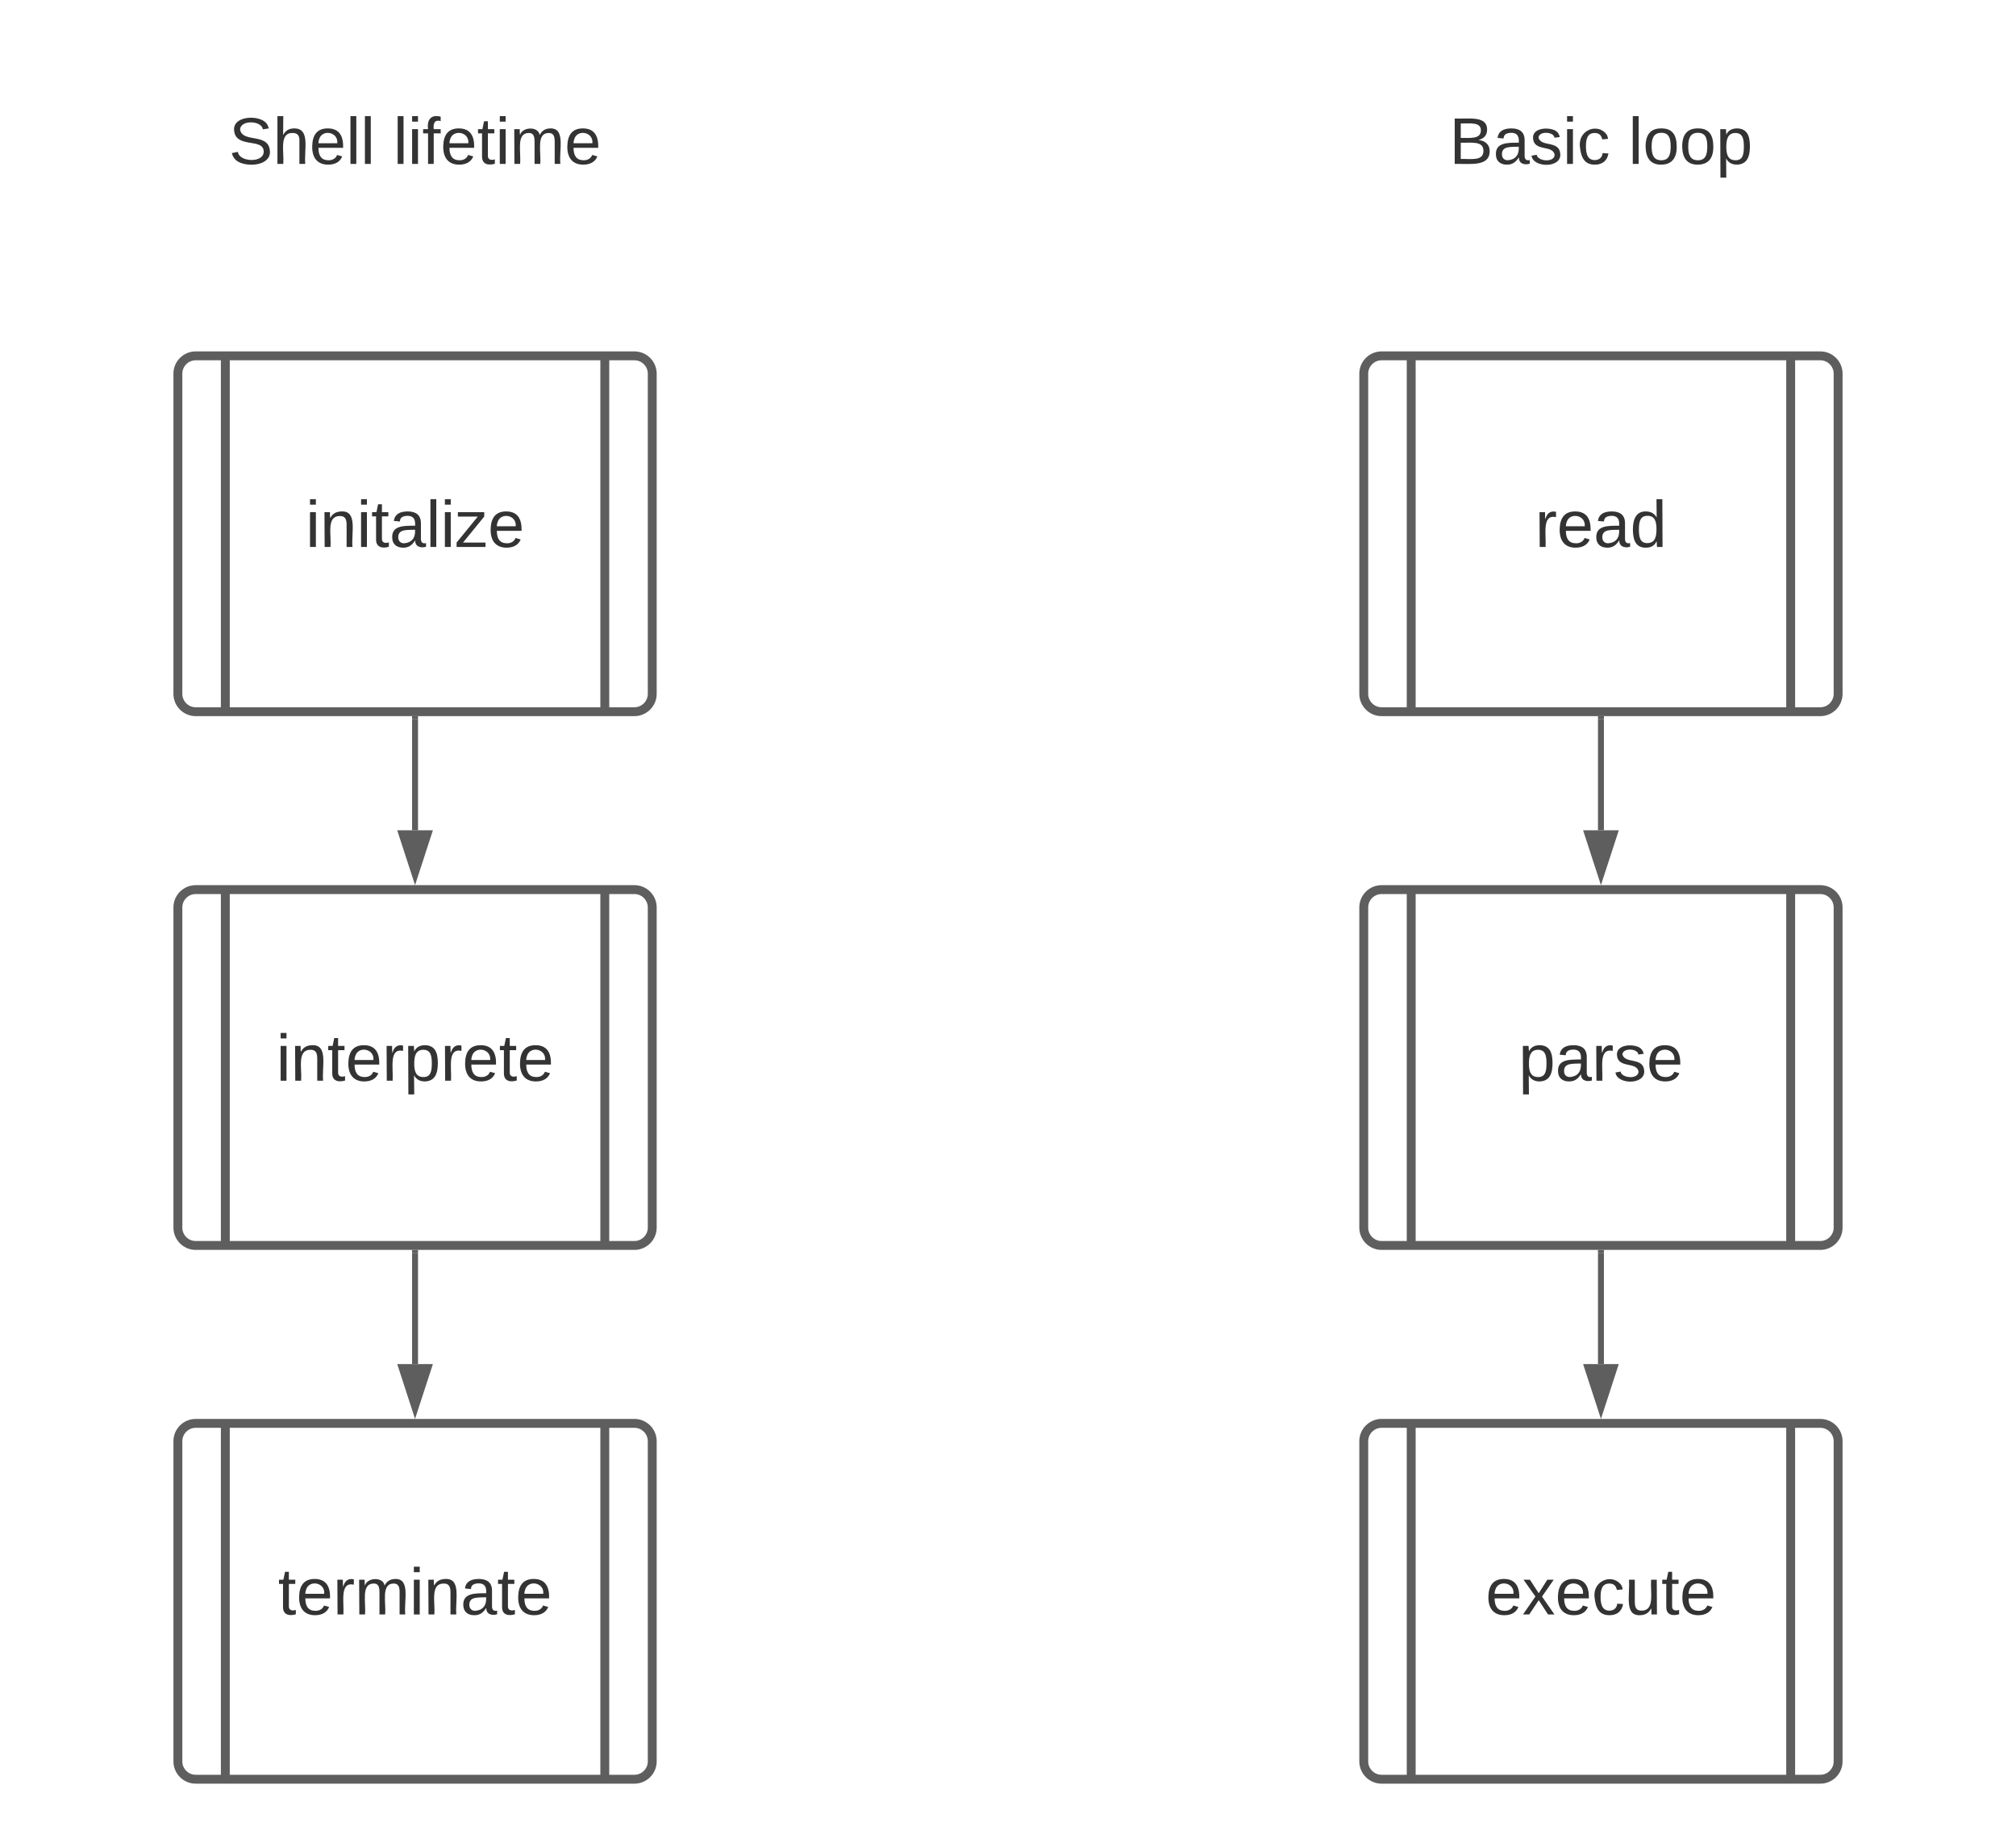
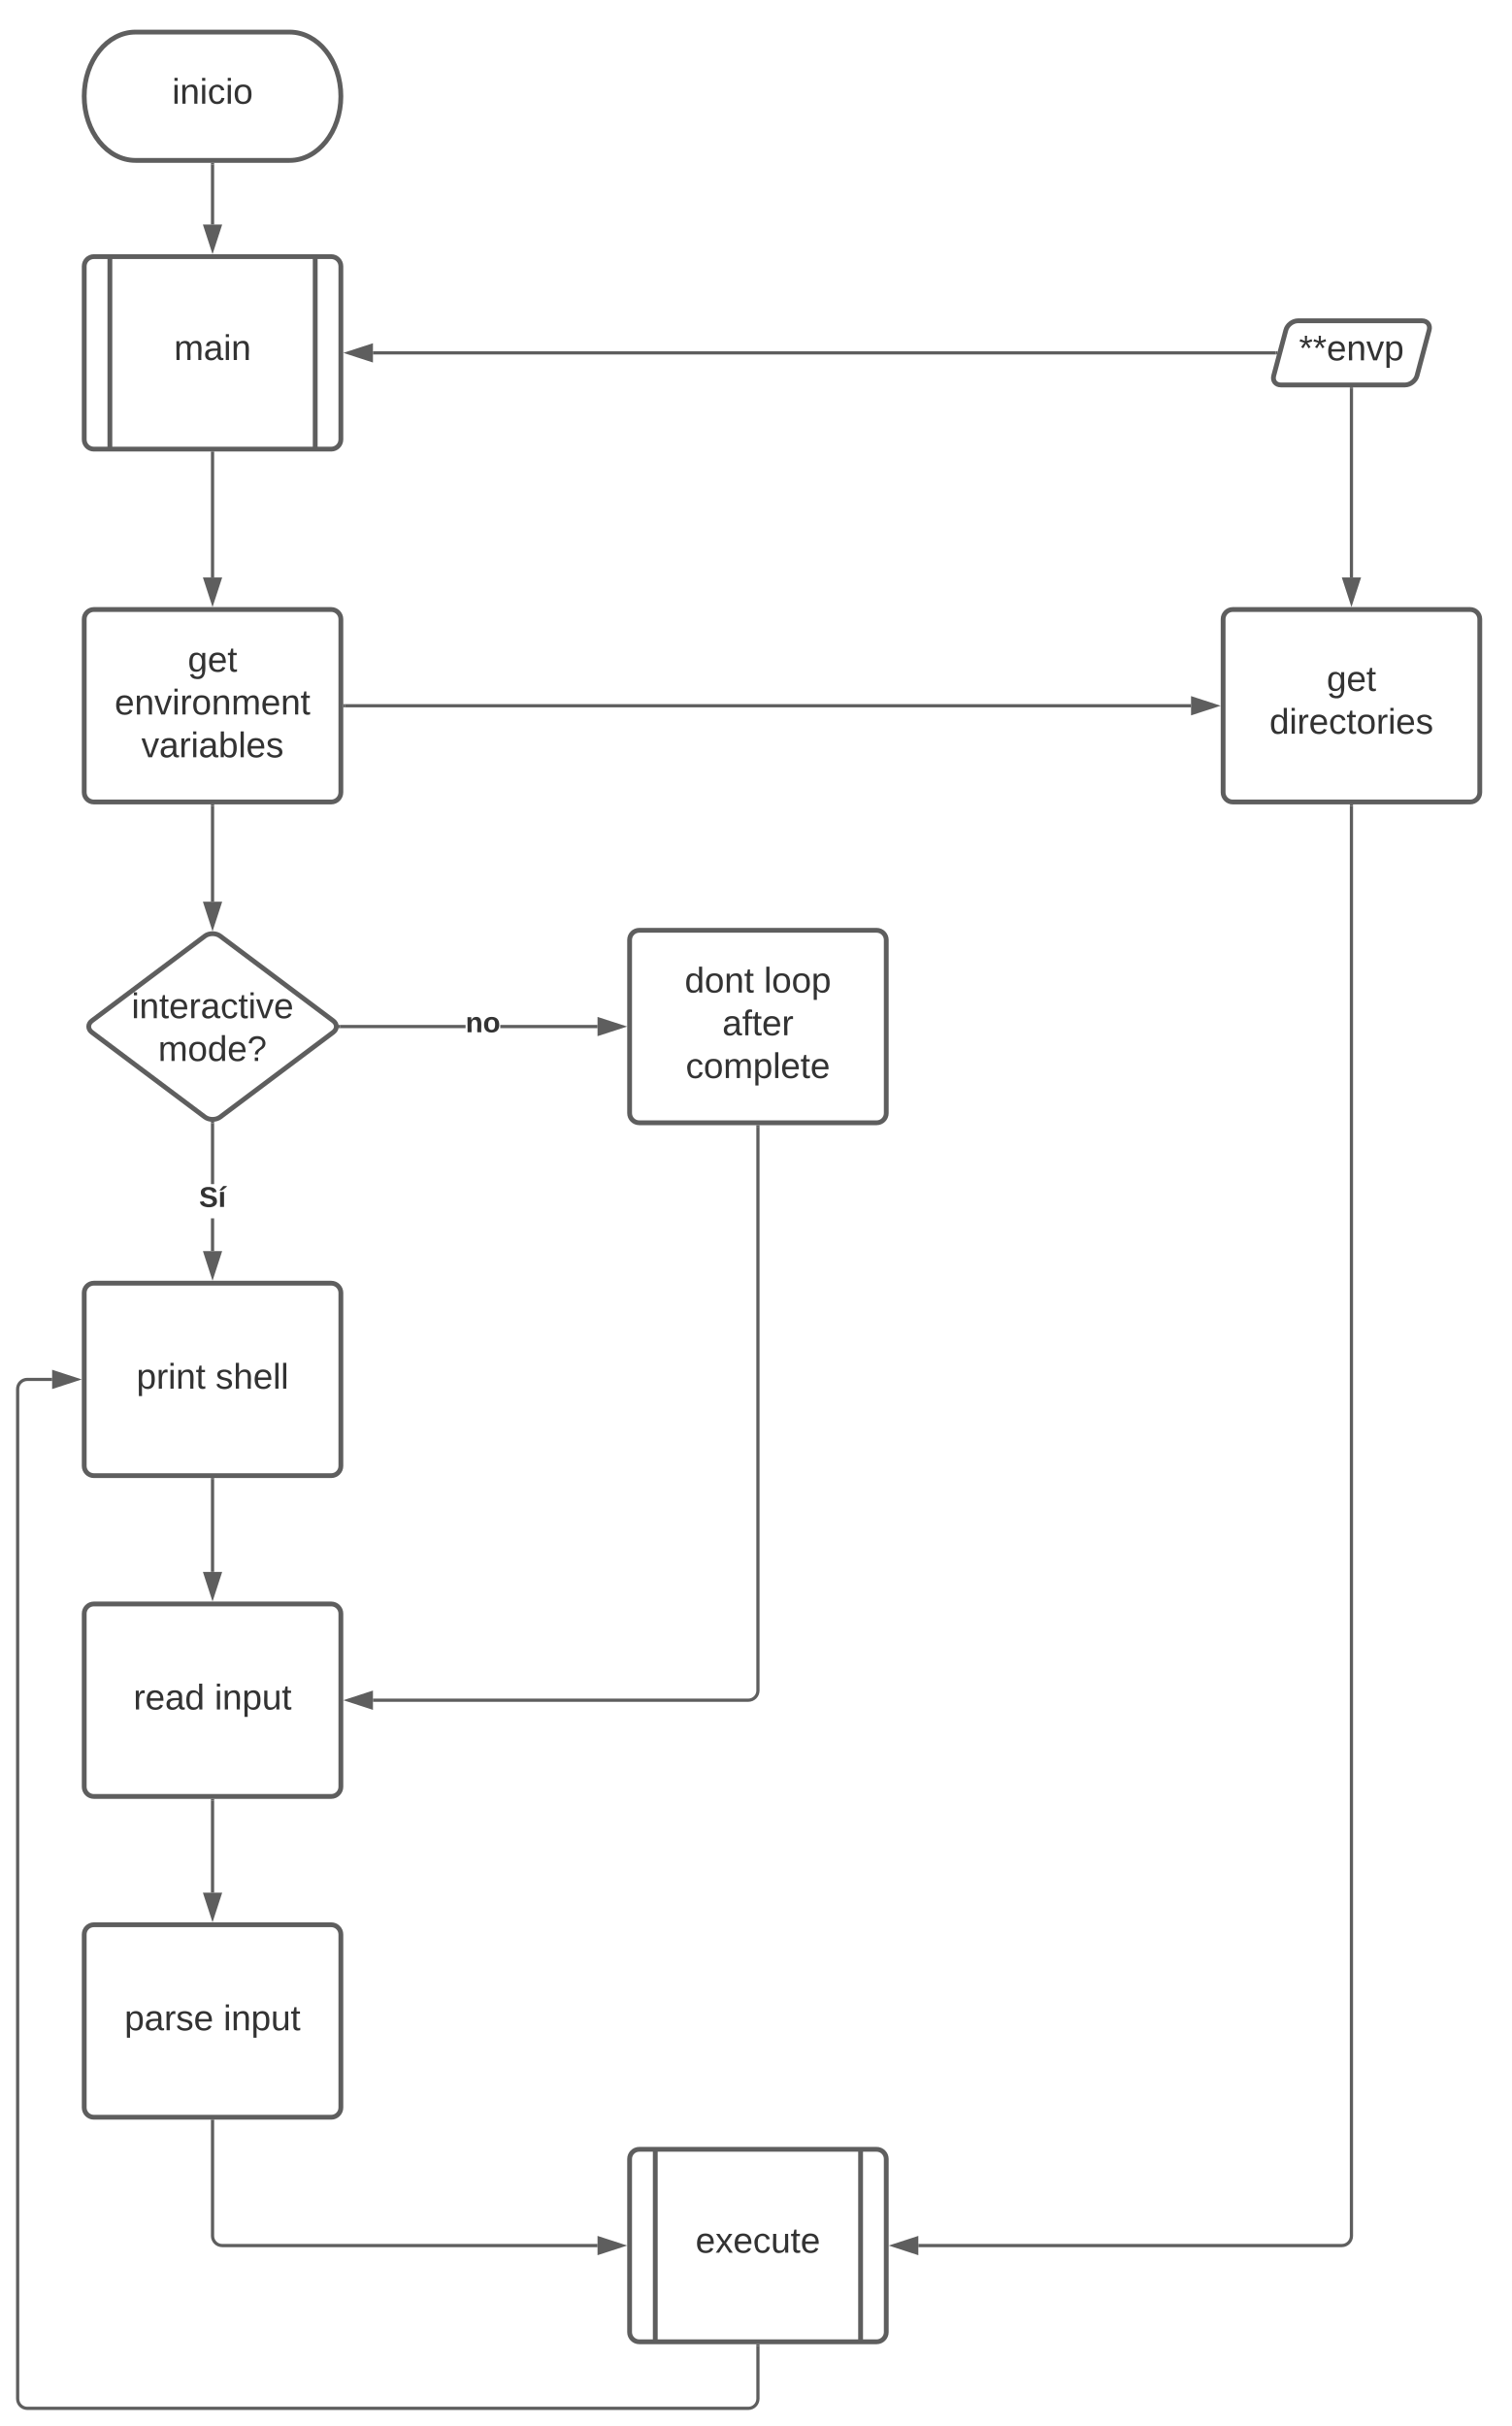
- <svg xmlns="http://www.w3.org/2000/svg" xmlns:ns1="lucid" xmlns:xlink="http://www.w3.org/1999/xlink" width="680" height="620">
-   <g transform="translate(-180 0)" ns1:page-tab-id="0_0">
-     <path d="M0 0h1870.87v1322.83H0z" fill="#fff" />
-     <path d="M240 126c0-3.3 2.7-6 6-6h148c3.3 0 6 2.7 6 6v108c0 3.3-2.7 6-6 6H246c-3.3 0-6-2.7-6-6z" stroke="#5e5e5e" stroke-width="3" fill="#fff" />
-     <path d="M256 120v120m128-120v120" stroke="#5e5e5e" stroke-width="3" fill="none" />
-     <use xlink:href="#a" transform="matrix(1,0,0,1,265,125) translate(18.08642 59.44444)" />
-     <path d="M320 242.5V280" stroke="#5e5e5e" stroke-width="2" fill="none" />
-     <path d="M321 242.53h-2v-1.03h2z" fill="#5e5e5e" />
-     <path d="M320 295.26L315.36 281h9.28z" stroke="#5e5e5e" stroke-width="2" fill="#5e5e5e" />
-     <path d="M240 306c0-3.3 2.7-6 6-6h148c3.3 0 6 2.7 6 6v108c0 3.3-2.7 6-6 6H246c-3.3 0-6-2.7-6-6z" stroke="#5e5e5e" stroke-width="3" fill="#fff" />
-     <path d="M256 300v120m128-120v120" stroke="#5e5e5e" stroke-width="3" fill="none" />
-     <use xlink:href="#b" transform="matrix(1,0,0,1,265,305) translate(8.179012 59.44444)" />
-     <path d="M320 422.5V460" stroke="#5e5e5e" stroke-width="2" fill="none" />
-     <path d="M321 422.53h-2v-1.03h2z" fill="#5e5e5e" />
-     <path d="M320 475.26L315.36 461h9.28z" stroke="#5e5e5e" stroke-width="2" fill="#5e5e5e" />
-     <path d="M240 486c0-3.3 2.7-6 6-6h148c3.3 0 6 2.7 6 6v108c0 3.3-2.7 6-6 6H246c-3.3 0-6-2.7-6-6z" stroke="#5e5e5e" stroke-width="3" fill="#fff" />
-     <path d="M256 480v120m128-120v120" stroke="#5e5e5e" stroke-width="3" fill="none" />
-     <use xlink:href="#c" transform="matrix(1,0,0,1,265,485) translate(8.796296 59.44444)" />
-     <path d="M200 26c0-3.3 2.7-6 6-6h228c3.3 0 6 2.7 6 6v48c0 3.3-2.7 6-6 6H206c-3.3 0-6-2.7-6-6z" stroke="#000" stroke-opacity="0" stroke-width="3" fill="#fff" fill-opacity="0" />
-     <use xlink:href="#d" transform="matrix(1,0,0,1,205,25) translate(52.22222 30.27778)" />
-     <use xlink:href="#e" transform="matrix(1,0,0,1,205,25) translate(107.6543 30.27778)" />
-     <path d="M600 26c0-3.3 2.7-6 6-6h228c3.3 0 6 2.7 6 6v48c0 3.3-2.7 6-6 6H606c-3.3 0-6-2.7-6-6z" stroke="#000" stroke-opacity="0" stroke-width="3" fill="#fff" fill-opacity="0" />
-     <use xlink:href="#f" transform="matrix(1,0,0,1,605,25) translate(63.82716 30.27778)" />
-     <use xlink:href="#g" transform="matrix(1,0,0,1,605,25) translate(124.2593 30.27778)" />
-     <path d="M640 126c0-3.3 2.7-6 6-6h148c3.3 0 6 2.7 6 6v108c0 3.3-2.7 6-6 6H646c-3.3 0-6-2.7-6-6z" stroke="#5e5e5e" stroke-width="3" fill="#fff" />
-     <path d="M656 120v120m128-120v120" stroke="#5e5e5e" stroke-width="3" fill="none" />
-     <use xlink:href="#h" transform="matrix(1,0,0,1,665,125) translate(32.80864 59.44444)" />
-     <path d="M720 242.5V280" stroke="#5e5e5e" stroke-width="2" fill="none" />
-     <path d="M721 242.53h-2v-1.03h2z" fill="#5e5e5e" />
-     <path d="M720 295.26L715.36 281h9.28z" stroke="#5e5e5e" stroke-width="2" fill="#5e5e5e" />
-     <path d="M640 306c0-3.3 2.7-6 6-6h148c3.3 0 6 2.7 6 6v108c0 3.3-2.7 6-6 6H646c-3.3 0-6-2.7-6-6z" stroke="#5e5e5e" stroke-width="3" fill="#fff" />
-     <path d="M656 300v120m128-120v120" stroke="#5e5e5e" stroke-width="3" fill="none" />
-     <use xlink:href="#i" transform="matrix(1,0,0,1,665,305) translate(27.25309 59.44444)" />
-     <path d="M720 422.5V460" stroke="#5e5e5e" stroke-width="2" fill="none" />
-     <path d="M721 422.53h-2v-1.03h2z" fill="#5e5e5e" />
-     <path d="M720 475.26L715.36 461h9.28z" stroke="#5e5e5e" stroke-width="2" fill="#5e5e5e" />
-     <path d="M640 486c0-3.3 2.7-6 6-6h148c3.3 0 6 2.7 6 6v108c0 3.3-2.7 6-6 6H646c-3.3 0-6-2.7-6-6z" stroke="#5e5e5e" stroke-width="3" fill="#fff" />
-     <path d="M656 480v120m128-120v120" stroke="#5e5e5e" stroke-width="3" fill="none" />
+ <svg xmlns="http://www.w3.org/2000/svg" xmlns:ns1="lucid" xmlns:xlink="http://www.w3.org/1999/xlink" width="942.5" height="1512.5">
+   <g transform="translate(-287.5 -40)" ns1:page-tab-id="2-T3eLXtQC5o">
+     <path d="M0 0h1870.87v2581.67H0z" fill="#fff" />
+     <path d="M340 206c0-3.3 2.7-6 6-6h148c3.3 0 6 2.7 6 6v108c0 3.3-2.7 6-6 6H346c-3.3 0-6-2.7-6-6z" stroke="#5e5e5e" stroke-width="3" fill="#fff" />
+     <path d="M356 200v120m128-120v120" stroke="#5e5e5e" stroke-width="3" fill="none" />
+     <use xlink:href="#a" transform="matrix(1,0,0,1,365,205) translate(30.98765 59.44444)" />
+     <path d="M1089.12 245.8c.85-3.2 4.23-5.8 7.55-5.8H1174c3.3 0 5.3 2.6 4.45 5.8l-7.57 28.4c-.85 3.2-4.23 5.8-7.55 5.8H1086c-3.3 0-5.3-2.6-4.45-5.8z" stroke="#5e5e5e" stroke-width="3" fill="#fff" />
+     <use xlink:href="#b" transform="matrix(1,0,0,1,1085,245) translate(12.28895 19.65278)" />
+     <path d="M1082.78 260H520" stroke="#5e5e5e" stroke-width="2" fill="none" />
+     <path d="M1083.5 261h-.74v-2h1.3z" fill="#5e5e5e" />
+     <path d="M504.74 260l14.26-4.64v9.28z" stroke="#5e5e5e" stroke-width="2" fill="#5e5e5e" />
+     <path d="M468 60c17.67 0 32 17.9 32 40s-14.33 40-32 40h-96c-17.67 0-32-17.9-32-40s14.33-40 32-40z" stroke="#5e5e5e" stroke-width="3" fill="#fff" />
+     <use xlink:href="#c" transform="matrix(1,0,0,1,345,65) translate(49.78395 39.65278)" />
+     <path d="M420 142.5V180" stroke="#5e5e5e" stroke-width="2" fill="none" />
+     <path d="M421 142.53h-2v-1.03h2z" fill="#5e5e5e" />
+     <path d="M420 195.26L415.36 181h9.28z" stroke="#5e5e5e" stroke-width="2" fill="#5e5e5e" />
+     <path d="M415.2 623.6c2.65-2 6.95-2 9.6 0l70.4 52.8c2.65 2 2.65 5.2 0 7.2l-70.4 52.8c-2.65 2-6.95 2-9.6 0l-70.4-52.8c-2.65-2-2.65-5.2 0-7.2z" stroke="#5e5e5e" stroke-width="3" fill="#fff" />
+     <use xlink:href="#d" transform="matrix(1,0,0,1,345,625) translate(24.48031 49.78778)" />
+     <use xlink:href="#e" transform="matrix(1,0,0,1,345,625) translate(41.08525 76.45444)" />
+     <path d="M420 542.5v59.67" stroke="#5e5e5e" stroke-width="2" fill="none" />
+     <path d="M421 542.53h-2v-1.03h2z" fill="#5e5e5e" />
+     <path d="M420 617.43l-4.64-14.26h9.28z" stroke="#5e5e5e" stroke-width="2" fill="#5e5e5e" />
+     <path d="M420 322.5V400" stroke="#5e5e5e" stroke-width="2" fill="none" />
+     <path d="M421 322.53h-2v-1.03h2z" fill="#5e5e5e" />
+     <path d="M420 415.26L415.36 401h9.28z" stroke="#5e5e5e" stroke-width="2" fill="#5e5e5e" />
+     <path d="M1130 282.5V400" stroke="#5e5e5e" stroke-width="2" fill="none" />
+     <path d="M1131 282.53h-2v-1.03h2z" fill="#5e5e5e" />
+     <path d="M1130 415.26l-4.64-14.26h9.28z" stroke="#5e5e5e" stroke-width="2" fill="#5e5e5e" />
+     <path d="M421 820h-2v-20.42h2zm0-41.75h-2v-37.92h2z" fill="#5e5e5e" />
+     <path d="M421 739.35v1h-2v-1.04zM420 835.26L415.36 821h9.28z" fill="#5e5e5e" />
+     <path d="M420 838.5l-6-18.5h12zm-3.26-16.5l3.26 10.03 3.26-10.03z" fill="#5e5e5e" />
+     <use xlink:href="#f" transform="matrix(1,0,0,1,411.6049,778.248) translate(0.005 14.22222)" />
+     <path d="M577.74 681H499.6v-2h78.14zm82.26 0h-60.63v-2H660z" fill="#5e5e5e" />
+     <path d="M499.64 681h-1.1l.18-.4-.28-1.6h1.2zM675.26 680L661 684.64v-9.28z" fill="#5e5e5e" />
+     <path d="M678.5 680l-18.5 6v-12zm-16.5 3.26l10.03-3.26-10.03-3.26z" fill="#5e5e5e" />
+     <use xlink:href="#g" transform="matrix(1,0,0,1,577.7407,669.3333) translate(0.005 14.22222)" />
+     <path d="M680 626c0-3.3 2.7-6 6-6h148c3.3 0 6 2.7 6 6v108c0 3.3-2.7 6-6 6H686c-3.3 0-6-2.7-6-6z" stroke="#5e5e5e" stroke-width="3" fill="#fff" />
+     <use xlink:href="#h" transform="matrix(1,0,0,1,692,632) translate(22.35185 26.77778)" />
+     <use xlink:href="#i" transform="matrix(1,0,0,1,692,632) translate(71.73457 26.77778)" />
+     <use xlink:href="#j" transform="matrix(1,0,0,1,692,632) translate(45.80864 53.44444)" />
+     <use xlink:href="#k" transform="matrix(1,0,0,1,692,632) translate(23 80.11111)" />
+     <path d="M340 846c0-3.3 2.7-6 6-6h148c3.3 0 6 2.7 6 6v108c0 3.3-2.7 6-6 6H346c-3.3 0-6-2.7-6-6z" stroke="#5e5e5e" stroke-width="3" fill="#fff" />
+     <use xlink:href="#l" transform="matrix(1,0,0,1,352,852) translate(20.59259 53.77778)" />
+     <use xlink:href="#m" transform="matrix(1,0,0,1,352,852) translate(69.85185 53.77778)" />
+     <path d="M420 962.5v57.5" stroke="#5e5e5e" stroke-width="2" fill="none" />
+     <path d="M421 962.53h-2v-1.03h2z" fill="#5e5e5e" />
+     <path d="M420 1035.26l-4.64-14.26h9.28z" stroke="#5e5e5e" stroke-width="2" fill="#5e5e5e" />
+     <path d="M340 1046c0-3.3 2.7-6 6-6h148c3.3 0 6 2.7 6 6v108c0 3.3-2.7 6-6 6H346c-3.3 0-6-2.7-6-6z" stroke="#5e5e5e" stroke-width="3" fill="#fff" />
+     <use xlink:href="#n" transform="matrix(1,0,0,1,352,1052) translate(18.67901 53.77778)" />
+     <use xlink:href="#o" transform="matrix(1,0,0,1,352,1052) translate(69.23457 53.77778)" />
+     <path d="M420 1162.5v57.5" stroke="#5e5e5e" stroke-width="2" fill="none" />
+     <path d="M421 1162.53h-2v-1.03h2z" fill="#5e5e5e" />
+     <path d="M420 1235.26l-4.64-14.26h9.28z" stroke="#5e5e5e" stroke-width="2" fill="#5e5e5e" />
+     <path d="M340 1246c0-3.3 2.7-6 6-6h148c3.3 0 6 2.7 6 6v108c0 3.3-2.7 6-6 6H346c-3.3 0-6-2.7-6-6z" stroke="#5e5e5e" stroke-width="3" fill="#fff" />
+     <use xlink:href="#p" transform="matrix(1,0,0,1,352,1252) translate(13.12346 53.77778)" />
+     <use xlink:href="#o" transform="matrix(1,0,0,1,352,1252) translate(74.79012 53.77778)" />
+     <path d="M340 426c0-3.3 2.7-6 6-6h148c3.3 0 6 2.7 6 6v108c0 3.3-2.7 6-6 6H346c-3.3 0-6-2.7-6-6z" stroke="#5e5e5e" stroke-width="3" fill="#fff" />
+     <use xlink:href="#q" transform="matrix(1,0,0,1,352,432) translate(52.5679 26.77778)" />
+     <use xlink:href="#r" transform="matrix(1,0,0,1,352,432) translate(6.981481 53.44444)" />
+     <use xlink:href="#s" transform="matrix(1,0,0,1,352,432) translate(23.64815 80.11111)" />
+     <path d="M502.5 480H1030" stroke="#5e5e5e" stroke-width="2" fill="none" />
+     <path d="M502.53 481h-1.03v-2h1.03z" fill="#5e5e5e" />
+     <path d="M1045.26 480l-14.26 4.64v-9.28z" stroke="#5e5e5e" stroke-width="2" fill="#5e5e5e" />
+     <path d="M1050 426c0-3.3 2.7-6 6-6h148c3.3 0 6 2.7 6 6v108c0 3.3-2.7 6-6 6h-148c-3.3 0-6-2.7-6-6z" stroke="#5e5e5e" stroke-width="3" fill="#fff" />
+     <use xlink:href="#q" transform="matrix(1,0,0,1,1062,432) translate(52.5679 38.77778)" />
+     <use xlink:href="#t" transform="matrix(1,0,0,1,1062,432) translate(16.88889 65.44444)" />
+     <path d="M1130 542.5V1434c0 3.3-2.7 6-6 6H860" stroke="#5e5e5e" stroke-width="2" fill="none" />
+     <path d="M1131 542.53h-2v-1.03h2z" fill="#5e5e5e" />
+     <path d="M844.74 1440l14.26-4.64v9.28z" stroke="#5e5e5e" stroke-width="2" fill="#5e5e5e" />
+     <path d="M420 1362.5v71.5c0 3.3 2.7 6 6 6h234" stroke="#5e5e5e" stroke-width="2" fill="none" />
+     <path d="M421 1362.53h-2v-1.03h2z" fill="#5e5e5e" />
+     <path d="M675.26 1440l-14.26 4.64v-9.28z" stroke="#5e5e5e" stroke-width="2" fill="#5e5e5e" />
+     <path d="M680 1386c0-3.3 2.7-6 6-6h148c3.3 0 6 2.7 6 6v108c0 3.3-2.7 6-6 6H686c-3.3 0-6-2.7-6-6z" stroke="#5e5e5e" stroke-width="3" fill="#fff" />
+     <path d="M696 1380v120m128-120v120" stroke="#5e5e5e" stroke-width="3" fill="none" />
    <g>
-       <use xlink:href="#j" transform="matrix(1,0,0,1,665,485) translate(16.11111 59.44444)" />
+       <use xlink:href="#u" transform="matrix(1,0,0,1,705,1385) translate(16.11111 59.44444)" />
    </g>
+     <path d="M760 742.5V1094c0 3.3-2.7 6-6 6H520" stroke="#5e5e5e" stroke-width="2" fill="none" />
+     <path d="M761 742.53h-2v-1.03h2z" fill="#5e5e5e" />
+     <path d="M504.74 1100l14.26-4.64v9.28z" stroke="#5e5e5e" stroke-width="2" fill="#5e5e5e" />
+     <path d="M760 1502.5v33c0 3.3-2.7 6-6 6H304.5c-3.3 0-6-2.7-6-6V906c0-3.3 2.7-6 6-6H320" stroke="#5e5e5e" stroke-width="2" fill="none" />
+     <path d="M761 1502.53h-2v-1.03h2z" fill="#5e5e5e" />
+     <path d="M335.26 900L321 904.64v-9.28z" stroke="#5e5e5e" stroke-width="2" fill="#5e5e5e" />
    <defs>
-       <path fill="#333" d="M24-231v-30h32v30H24zM24 0v-190h32V0H24" id="k" />
-       <path fill="#333" d="M117-194c89-4 53 116 60 194h-32v-121c0-31-8-49-39-48C34-167 62-67 57 0H25l-1-190h30c1 10-1 24 2 32 11-22 29-35 61-36" id="l" />
-       <path fill="#333" d="M59-47c-2 24 18 29 38 22v24C64 9 27 4 27-40v-127H5v-23h24l9-43h21v43h35v23H59v120" id="m" />
-       <path fill="#333" d="M141-36C126-15 110 5 73 4 37 3 15-17 15-53c-1-64 63-63 125-63 3-35-9-54-41-54-24 1-41 7-42 31l-33-3c5-37 33-52 76-52 45 0 72 20 72 64v82c-1 20 7 32 28 27v20c-31 9-61-2-59-35zM48-53c0 20 12 33 32 33 41-3 63-29 60-74-43 2-92-5-92 41" id="n" />
-       <path fill="#333" d="M24 0v-261h32V0H24" id="o" />
-       <path fill="#333" d="M9 0v-24l116-142H16v-24h144v24L44-24h123V0H9" id="p" />
-       <path fill="#333" d="M100-194c63 0 86 42 84 106H49c0 40 14 67 53 68 26 1 43-12 49-29l28 8c-11 28-37 45-77 45C44 4 14-33 15-96c1-61 26-98 85-98zm52 81c6-60-76-77-97-28-3 7-6 17-6 28h103" id="q" />
+       <path fill="#333" d="M210-169c-67 3-38 105-44 169h-31v-121c0-29-5-50-35-48C34-165 62-65 56 0H25l-1-190h30c1 10-1 24 2 32 10-44 99-50 107 0 11-21 27-35 58-36 85-2 47 119 55 194h-31v-121c0-29-5-49-35-48" id="v" />
+       <path fill="#333" d="M141-36C126-15 110 5 73 4 37 3 15-17 15-53c-1-64 63-63 125-63 3-35-9-54-41-54-24 1-41 7-42 31l-33-3c5-37 33-52 76-52 45 0 72 20 72 64v82c-1 20 7 32 28 27v20c-31 9-61-2-59-35zM48-53c0 20 12 33 32 33 41-3 63-29 60-74-43 2-92-5-92 41" id="w" />
+       <path fill="#333" d="M24-231v-30h32v30H24zM24 0v-190h32V0H24" id="x" />
+       <path fill="#333" d="M117-194c89-4 53 116 60 194h-32v-121c0-31-8-49-39-48C34-167 62-67 57 0H25l-1-190h30c1 10-1 24 2 32 11-22 29-35 61-36" id="y" />
      <g id="a">
-         <use transform="matrix(0.0617284,0,0,0.0617284,0,0)" xlink:href="#k" />
-         <use transform="matrix(0.0617284,0,0,0.0617284,4.876543,0)" xlink:href="#l" />
-         <use transform="matrix(0.0617284,0,0,0.0617284,17.22222,0)" xlink:href="#k" />
-         <use transform="matrix(0.0617284,0,0,0.0617284,22.09877,0)" xlink:href="#m" />
-         <use transform="matrix(0.0617284,0,0,0.0617284,28.2716,0)" xlink:href="#n" />
-         <use transform="matrix(0.0617284,0,0,0.0617284,40.61728,0)" xlink:href="#o" />
-         <use transform="matrix(0.0617284,0,0,0.0617284,45.49383,0)" xlink:href="#k" />
-         <use transform="matrix(0.0617284,0,0,0.0617284,50.37037,0)" xlink:href="#p" />
-         <use transform="matrix(0.0617284,0,0,0.0617284,61.48148,0)" xlink:href="#q" />
-       </g>
-       <path fill="#333" d="M114-163C36-179 61-72 57 0H25l-1-190h30c1 12-1 29 2 39 6-27 23-49 58-41v29" id="r" />
-       <path fill="#333" d="M115-194c55 1 70 41 70 98S169 2 115 4C84 4 66-9 55-30l1 105H24l-1-265h31l2 30c10-21 28-34 59-34zm-8 174c40 0 45-34 45-75s-6-73-45-74c-42 0-51 32-51 76 0 43 10 73 51 73" id="s" />
+         <use transform="matrix(0.0617284,0,0,0.0617284,0,0)" xlink:href="#v" />
+         <use transform="matrix(0.0617284,0,0,0.0617284,18.45679,0)" xlink:href="#w" />
+         <use transform="matrix(0.0617284,0,0,0.0617284,30.80247,0)" xlink:href="#x" />
+         <use transform="matrix(0.0617284,0,0,0.0617284,35.67901,0)" xlink:href="#y" />
+       </g>
+       <path fill="#333" d="M80-196l47-18 7 23-49 13 32 44-20 13-27-46-27 45-21-12 33-44-49-13 8-23 47 19-2-53h23" id="z" />
+       <path fill="#333" d="M100-194c63 0 86 42 84 106H49c0 40 14 67 53 68 26 1 43-12 49-29l28 8c-11 28-37 45-77 45C44 4 14-33 15-96c1-61 26-98 85-98zm52 81c6-60-76-77-97-28-3 7-6 17-6 28h103" id="A" />
+       <path fill="#333" d="M108 0H70L1-190h34L89-25l56-165h34" id="B" />
+       <path fill="#333" d="M115-194c55 1 70 41 70 98S169 2 115 4C84 4 66-9 55-30l1 105H24l-1-265h31l2 30c10-21 28-34 59-34zm-8 174c40 0 45-34 45-75s-6-73-45-74c-42 0-51 32-51 76 0 43 10 73 51 73" id="C" />
      <g id="b">
-         <use transform="matrix(0.0617284,0,0,0.0617284,0,0)" xlink:href="#k" />
-         <use transform="matrix(0.0617284,0,0,0.0617284,4.876543,0)" xlink:href="#l" />
-         <use transform="matrix(0.0617284,0,0,0.0617284,17.22222,0)" xlink:href="#m" />
-         <use transform="matrix(0.0617284,0,0,0.0617284,23.39506,0)" xlink:href="#q" />
-         <use transform="matrix(0.0617284,0,0,0.0617284,35.74074,0)" xlink:href="#r" />
-         <use transform="matrix(0.0617284,0,0,0.0617284,43.08642,0)" xlink:href="#s" />
-         <use transform="matrix(0.0617284,0,0,0.0617284,55.4321,0)" xlink:href="#r" />
-         <use transform="matrix(0.0617284,0,0,0.0617284,62.77778,0)" xlink:href="#q" />
-         <use transform="matrix(0.0617284,0,0,0.0617284,75.12346,0)" xlink:href="#m" />
-         <use transform="matrix(0.0617284,0,0,0.0617284,81.2963,0)" xlink:href="#q" />
-       </g>
-       <path fill="#333" d="M210-169c-67 3-38 105-44 169h-31v-121c0-29-5-50-35-48C34-165 62-65 56 0H25l-1-190h30c1 10-1 24 2 32 10-44 99-50 107 0 11-21 27-35 58-36 85-2 47 119 55 194h-31v-121c0-29-5-49-35-48" id="t" />
+         <use transform="matrix(0.0617284,0,0,0.0617284,0,0)" xlink:href="#z" />
+         <use transform="matrix(0.0617284,0,0,0.0617284,8.641975,0)" xlink:href="#z" />
+         <use transform="matrix(0.0617284,0,0,0.0617284,17.28395,0)" xlink:href="#A" />
+         <use transform="matrix(0.0617284,0,0,0.0617284,29.62963,0)" xlink:href="#y" />
+         <use transform="matrix(0.0617284,0,0,0.0617284,41.97531,0)" xlink:href="#B" />
+         <use transform="matrix(0.0617284,0,0,0.0617284,53.08642,0)" xlink:href="#C" />
+       </g>
+       <path fill="#333" d="M96-169c-40 0-48 33-48 73s9 75 48 75c24 0 41-14 43-38l32 2c-6 37-31 61-74 61-59 0-76-41-82-99-10-93 101-131 147-64 4 7 5 14 7 22l-32 3c-4-21-16-35-41-35" id="D" />
+       <path fill="#333" d="M100-194c62-1 85 37 85 99 1 63-27 99-86 99S16-35 15-95c0-66 28-99 85-99zM99-20c44 1 53-31 53-75 0-43-8-75-51-75s-53 32-53 75 10 74 51 75" id="E" />
      <g id="c">
-         <use transform="matrix(0.0617284,0,0,0.0617284,0,0)" xlink:href="#m" />
-         <use transform="matrix(0.0617284,0,0,0.0617284,6.17284,0)" xlink:href="#q" />
-         <use transform="matrix(0.0617284,0,0,0.0617284,18.51852,0)" xlink:href="#r" />
-         <use transform="matrix(0.0617284,0,0,0.0617284,25.8642,0)" xlink:href="#t" />
-         <use transform="matrix(0.0617284,0,0,0.0617284,44.32099,0)" xlink:href="#k" />
-         <use transform="matrix(0.0617284,0,0,0.0617284,49.19753,0)" xlink:href="#l" />
-         <use transform="matrix(0.0617284,0,0,0.0617284,61.54321,0)" xlink:href="#n" />
-         <use transform="matrix(0.0617284,0,0,0.0617284,73.88889,0)" xlink:href="#m" />
-         <use transform="matrix(0.0617284,0,0,0.0617284,80.06173,0)" xlink:href="#q" />
-       </g>
-       <path fill="#333" d="M185-189c-5-48-123-54-124 2 14 75 158 14 163 119 3 78-121 87-175 55-17-10-28-26-33-46l33-7c5 56 141 63 141-1 0-78-155-14-162-118-5-82 145-84 179-34 5 7 8 16 11 25" id="u" />
-       <path fill="#333" d="M106-169C34-169 62-67 57 0H25v-261h32l-1 103c12-21 28-36 61-36 89 0 53 116 60 194h-32v-121c2-32-8-49-39-48" id="v" />
+         <use transform="matrix(0.0617284,0,0,0.0617284,0,0)" xlink:href="#x" />
+         <use transform="matrix(0.0617284,0,0,0.0617284,4.876543,0)" xlink:href="#y" />
+         <use transform="matrix(0.0617284,0,0,0.0617284,17.22222,0)" xlink:href="#x" />
+         <use transform="matrix(0.0617284,0,0,0.0617284,22.09877,0)" xlink:href="#D" />
+         <use transform="matrix(0.0617284,0,0,0.0617284,33.20988,0)" xlink:href="#x" />
+         <use transform="matrix(0.0617284,0,0,0.0617284,38.08642,0)" xlink:href="#E" />
+       </g>
+       <path fill="#333" d="M59-47c-2 24 18 29 38 22v24C64 9 27 4 27-40v-127H5v-23h24l9-43h21v43h35v23H59v120" id="F" />
+       <path fill="#333" d="M114-163C36-179 61-72 57 0H25l-1-190h30c1 12-1 29 2 39 6-27 23-49 58-41v29" id="G" />
      <g id="d">
-         <use transform="matrix(0.0617284,0,0,0.0617284,0,0)" xlink:href="#u" />
-         <use transform="matrix(0.0617284,0,0,0.0617284,14.81481,0)" xlink:href="#v" />
-         <use transform="matrix(0.0617284,0,0,0.0617284,27.16049,0)" xlink:href="#q" />
-         <use transform="matrix(0.0617284,0,0,0.0617284,39.50617,0)" xlink:href="#o" />
-         <use transform="matrix(0.0617284,0,0,0.0617284,44.38272,0)" xlink:href="#o" />
-       </g>
-       <path fill="#333" d="M101-234c-31-9-42 10-38 44h38v23H63V0H32v-167H5v-23h27c-7-52 17-82 69-68v24" id="w" />
+         <use transform="matrix(0.0617284,0,0,0.0617284,0,0)" xlink:href="#x" />
+         <use transform="matrix(0.0617284,0,0,0.0617284,4.876543,0)" xlink:href="#y" />
+         <use transform="matrix(0.0617284,0,0,0.0617284,17.22222,0)" xlink:href="#F" />
+         <use transform="matrix(0.0617284,0,0,0.0617284,23.39506,0)" xlink:href="#A" />
+         <use transform="matrix(0.0617284,0,0,0.0617284,35.74074,0)" xlink:href="#G" />
+         <use transform="matrix(0.0617284,0,0,0.0617284,43.08642,0)" xlink:href="#w" />
+         <use transform="matrix(0.0617284,0,0,0.0617284,55.4321,0)" xlink:href="#D" />
+         <use transform="matrix(0.0617284,0,0,0.0617284,66.54321,0)" xlink:href="#F" />
+         <use transform="matrix(0.0617284,0,0,0.0617284,72.71605,0)" xlink:href="#x" />
+         <use transform="matrix(0.0617284,0,0,0.0617284,77.59259,0)" xlink:href="#B" />
+         <use transform="matrix(0.0617284,0,0,0.0617284,88.7037,0)" xlink:href="#A" />
+       </g>
+       <path fill="#333" d="M85-194c31 0 48 13 60 33l-1-100h32l1 261h-30c-2-10 0-23-3-31C134-8 116 4 85 4 32 4 16-35 15-94c0-66 23-100 70-100zm9 24c-40 0-46 34-46 75 0 40 6 74 45 74 42 0 51-32 51-76 0-42-9-74-50-73" id="H" />
+       <path fill="#333" d="M103-251c84 0 111 97 45 133-19 10-37 24-39 52H78c0-63 77-55 77-114 0-30-21-42-52-43-32 0-53 17-56 46l-32-2c7-45 34-72 88-72zM77 0v-35h34V0H77" id="I" />
      <g id="e">
-         <use transform="matrix(0.0617284,0,0,0.0617284,0,0)" xlink:href="#o" />
-         <use transform="matrix(0.0617284,0,0,0.0617284,4.876543,0)" xlink:href="#k" />
-         <use transform="matrix(0.0617284,0,0,0.0617284,9.753086,0)" xlink:href="#w" />
-         <use transform="matrix(0.0617284,0,0,0.0617284,15.92593,0)" xlink:href="#q" />
-         <use transform="matrix(0.0617284,0,0,0.0617284,28.2716,0)" xlink:href="#m" />
-         <use transform="matrix(0.0617284,0,0,0.0617284,34.44444,0)" xlink:href="#k" />
-         <use transform="matrix(0.0617284,0,0,0.0617284,39.32099,0)" xlink:href="#t" />
-         <use transform="matrix(0.0617284,0,0,0.0617284,57.77778,0)" xlink:href="#q" />
-       </g>
-       <path fill="#333" d="M160-131c35 5 61 23 61 61C221 17 115-2 30 0v-248c76 3 177-17 177 60 0 33-19 50-47 57zm-97-11c50-1 110 9 110-42 0-47-63-36-110-37v79zm0 115c55-2 124 14 124-45 0-56-70-42-124-44v89" id="x" />
-       <path fill="#333" d="M135-143c-3-34-86-38-87 0 15 53 115 12 119 90S17 21 10-45l28-5c4 36 97 45 98 0-10-56-113-15-118-90-4-57 82-63 122-42 12 7 21 19 24 35" id="y" />
-       <path fill="#333" d="M96-169c-40 0-48 33-48 73s9 75 48 75c24 0 41-14 43-38l32 2c-6 37-31 61-74 61-59 0-76-41-82-99-10-93 101-131 147-64 4 7 5 14 7 22l-32 3c-4-21-16-35-41-35" id="z" />
+         <use transform="matrix(0.0617284,0,0,0.0617284,0,0)" xlink:href="#v" />
+         <use transform="matrix(0.0617284,0,0,0.0617284,18.45679,0)" xlink:href="#E" />
+         <use transform="matrix(0.0617284,0,0,0.0617284,30.80247,0)" xlink:href="#H" />
+         <use transform="matrix(0.0617284,0,0,0.0617284,43.14815,0)" xlink:href="#A" />
+         <use transform="matrix(0.0617284,0,0,0.0617284,55.49383,0)" xlink:href="#I" />
+       </g>
+       <path fill="#333" d="M169-182c-1-43-94-46-97-3 18 66 151 10 154 114 3 95-165 93-204 36-6-8-10-19-12-30l50-8c3 46 112 56 116 5-17-69-150-10-154-114-4-87 153-88 188-35 5 8 8 18 10 28" id="J" />
+       <path fill="#333" d="M25 0v-190h50V0H25zm-5-208v-5l45-51h45v8l-60 48H20" id="K" />
      <g id="f">
+         <use transform="matrix(0.04938272,0,0,0.04938272,0,0)" xlink:href="#J" />
+         <use transform="matrix(0.04938272,0,0,0.04938272,11.85185,0)" xlink:href="#K" />
+       </g>
+       <path fill="#333" d="M135-194c87-1 58 113 63 194h-50c-7-57 23-157-34-157-59 0-34 97-39 157H25l-1-190h47c2 12-1 28 3 38 12-26 28-41 61-42" id="L" />
+       <path fill="#333" d="M110-194c64 0 96 36 96 99 0 64-35 99-97 99-61 0-95-36-95-99 0-62 34-99 96-99zm-1 164c35 0 45-28 45-65 0-40-10-65-43-65-34 0-45 26-45 65 0 36 10 65 43 65" id="M" />
+       <g id="g">
+         <use transform="matrix(0.04938272,0,0,0.04938272,0,0)" xlink:href="#L" />
+         <use transform="matrix(0.04938272,0,0,0.04938272,10.81481,0)" xlink:href="#M" />
+       </g>
+       <g id="h">
+         <use transform="matrix(0.0617284,0,0,0.0617284,0,0)" xlink:href="#H" />
+         <use transform="matrix(0.0617284,0,0,0.0617284,12.34568,0)" xlink:href="#E" />
+         <use transform="matrix(0.0617284,0,0,0.0617284,24.69136,0)" xlink:href="#y" />
+         <use transform="matrix(0.0617284,0,0,0.0617284,37.03704,0)" xlink:href="#F" />
+       </g>
+       <path fill="#333" d="M24 0v-261h32V0H24" id="N" />
+       <g id="i">
+         <use transform="matrix(0.0617284,0,0,0.0617284,0,0)" xlink:href="#N" />
+         <use transform="matrix(0.0617284,0,0,0.0617284,4.876543,0)" xlink:href="#E" />
+         <use transform="matrix(0.0617284,0,0,0.0617284,17.22222,0)" xlink:href="#E" />
+         <use transform="matrix(0.0617284,0,0,0.0617284,29.5679,0)" xlink:href="#C" />
+       </g>
+       <path fill="#333" d="M101-234c-31-9-42 10-38 44h38v23H63V0H32v-167H5v-23h27c-7-52 17-82 69-68v24" id="O" />
+       <g id="j">
+         <use transform="matrix(0.0617284,0,0,0.0617284,0,0)" xlink:href="#w" />
+         <use transform="matrix(0.0617284,0,0,0.0617284,12.34568,0)" xlink:href="#O" />
+         <use transform="matrix(0.0617284,0,0,0.0617284,18.51852,0)" xlink:href="#F" />
+         <use transform="matrix(0.0617284,0,0,0.0617284,24.69136,0)" xlink:href="#A" />
+         <use transform="matrix(0.0617284,0,0,0.0617284,37.03704,0)" xlink:href="#G" />
+       </g>
+       <g id="k">
+         <use transform="matrix(0.0617284,0,0,0.0617284,0,0)" xlink:href="#D" />
+         <use transform="matrix(0.0617284,0,0,0.0617284,11.11111,0)" xlink:href="#E" />
+         <use transform="matrix(0.0617284,0,0,0.0617284,23.45679,0)" xlink:href="#v" />
+         <use transform="matrix(0.0617284,0,0,0.0617284,41.91358,0)" xlink:href="#C" />
+         <use transform="matrix(0.0617284,0,0,0.0617284,54.25926,0)" xlink:href="#N" />
+         <use transform="matrix(0.0617284,0,0,0.0617284,59.1358,0)" xlink:href="#A" />
+         <use transform="matrix(0.0617284,0,0,0.0617284,71.48148,0)" xlink:href="#F" />
+         <use transform="matrix(0.0617284,0,0,0.0617284,77.65432,0)" xlink:href="#A" />
+       </g>
+       <g id="l">
+         <use transform="matrix(0.0617284,0,0,0.0617284,0,0)" xlink:href="#C" />
+         <use transform="matrix(0.0617284,0,0,0.0617284,12.34568,0)" xlink:href="#G" />
+         <use transform="matrix(0.0617284,0,0,0.0617284,19.69136,0)" xlink:href="#x" />
+         <use transform="matrix(0.0617284,0,0,0.0617284,24.5679,0)" xlink:href="#y" />
+         <use transform="matrix(0.0617284,0,0,0.0617284,36.91358,0)" xlink:href="#F" />
+       </g>
+       <path fill="#333" d="M135-143c-3-34-86-38-87 0 15 53 115 12 119 90S17 21 10-45l28-5c4 36 97 45 98 0-10-56-113-15-118-90-4-57 82-63 122-42 12 7 21 19 24 35" id="P" />
+       <path fill="#333" d="M106-169C34-169 62-67 57 0H25v-261h32l-1 103c12-21 28-36 61-36 89 0 53 116 60 194h-32v-121c2-32-8-49-39-48" id="Q" />
+       <g id="m">
+         <use transform="matrix(0.0617284,0,0,0.0617284,0,0)" xlink:href="#P" />
+         <use transform="matrix(0.0617284,0,0,0.0617284,11.11111,0)" xlink:href="#Q" />
+         <use transform="matrix(0.0617284,0,0,0.0617284,23.45679,0)" xlink:href="#A" />
+         <use transform="matrix(0.0617284,0,0,0.0617284,35.80247,0)" xlink:href="#N" />
+         <use transform="matrix(0.0617284,0,0,0.0617284,40.67901,0)" xlink:href="#N" />
+       </g>
+       <g id="n">
+         <use transform="matrix(0.0617284,0,0,0.0617284,0,0)" xlink:href="#G" />
+         <use transform="matrix(0.0617284,0,0,0.0617284,7.345679,0)" xlink:href="#A" />
+         <use transform="matrix(0.0617284,0,0,0.0617284,19.69136,0)" xlink:href="#w" />
+         <use transform="matrix(0.0617284,0,0,0.0617284,32.03704,0)" xlink:href="#H" />
+       </g>
+       <path fill="#333" d="M84 4C-5 8 30-112 23-190h32v120c0 31 7 50 39 49 72-2 45-101 50-169h31l1 190h-30c-1-10 1-25-2-33-11 22-28 36-60 37" id="R" />
+       <g id="o">
        <use transform="matrix(0.0617284,0,0,0.0617284,0,0)" xlink:href="#x" />
-         <use transform="matrix(0.0617284,0,0,0.0617284,14.81481,0)" xlink:href="#n" />
-         <use transform="matrix(0.0617284,0,0,0.0617284,27.16049,0)" xlink:href="#y" />
-         <use transform="matrix(0.0617284,0,0,0.0617284,38.2716,0)" xlink:href="#k" />
-         <use transform="matrix(0.0617284,0,0,0.0617284,43.14815,0)" xlink:href="#z" />
-       </g>
-       <path fill="#333" d="M100-194c62-1 85 37 85 99 1 63-27 99-86 99S16-35 15-95c0-66 28-99 85-99zM99-20c44 1 53-31 53-75 0-43-8-75-51-75s-53 32-53 75 10 74 51 75" id="A" />
-       <g id="g">
-         <use transform="matrix(0.0617284,0,0,0.0617284,0,0)" xlink:href="#o" />
-         <use transform="matrix(0.0617284,0,0,0.0617284,4.876543,0)" xlink:href="#A" />
-         <use transform="matrix(0.0617284,0,0,0.0617284,17.22222,0)" xlink:href="#A" />
-         <use transform="matrix(0.0617284,0,0,0.0617284,29.5679,0)" xlink:href="#s" />
-       </g>
-       <path fill="#333" d="M85-194c31 0 48 13 60 33l-1-100h32l1 261h-30c-2-10 0-23-3-31C134-8 116 4 85 4 32 4 16-35 15-94c0-66 23-100 70-100zm9 24c-40 0-46 34-46 75 0 40 6 74 45 74 42 0 51-32 51-76 0-42-9-74-50-73" id="B" />
-       <g id="h">
-         <use transform="matrix(0.0617284,0,0,0.0617284,0,0)" xlink:href="#r" />
-         <use transform="matrix(0.0617284,0,0,0.0617284,7.345679,0)" xlink:href="#q" />
-         <use transform="matrix(0.0617284,0,0,0.0617284,19.69136,0)" xlink:href="#n" />
-         <use transform="matrix(0.0617284,0,0,0.0617284,32.03704,0)" xlink:href="#B" />
-       </g>
-       <g id="i">
-         <use transform="matrix(0.0617284,0,0,0.0617284,0,0)" xlink:href="#s" />
-         <use transform="matrix(0.0617284,0,0,0.0617284,12.34568,0)" xlink:href="#n" />
-         <use transform="matrix(0.0617284,0,0,0.0617284,24.69136,0)" xlink:href="#r" />
-         <use transform="matrix(0.0617284,0,0,0.0617284,32.03704,0)" xlink:href="#y" />
-         <use transform="matrix(0.0617284,0,0,0.0617284,43.14815,0)" xlink:href="#q" />
-       </g>
-       <path fill="#333" d="M141 0L90-78 38 0H4l68-98-65-92h35l48 74 47-74h35l-64 92 68 98h-35" id="C" />
-       <path fill="#333" d="M84 4C-5 8 30-112 23-190h32v120c0 31 7 50 39 49 72-2 45-101 50-169h31l1 190h-30c-1-10 1-25-2-33-11 22-28 36-60 37" id="D" />
-       <g id="j">
-         <use transform="matrix(0.0617284,0,0,0.0617284,0,0)" xlink:href="#q" />
-         <use transform="matrix(0.0617284,0,0,0.0617284,12.34568,0)" xlink:href="#C" />
-         <use transform="matrix(0.0617284,0,0,0.0617284,23.45679,0)" xlink:href="#q" />
-         <use transform="matrix(0.0617284,0,0,0.0617284,35.80247,0)" xlink:href="#z" />
-         <use transform="matrix(0.0617284,0,0,0.0617284,46.91358,0)" xlink:href="#D" />
-         <use transform="matrix(0.0617284,0,0,0.0617284,59.25926,0)" xlink:href="#m" />
-         <use transform="matrix(0.0617284,0,0,0.0617284,65.4321,0)" xlink:href="#q" />
+         <use transform="matrix(0.0617284,0,0,0.0617284,4.876543,0)" xlink:href="#y" />
+         <use transform="matrix(0.0617284,0,0,0.0617284,17.22222,0)" xlink:href="#C" />
+         <use transform="matrix(0.0617284,0,0,0.0617284,29.5679,0)" xlink:href="#R" />
+         <use transform="matrix(0.0617284,0,0,0.0617284,41.91358,0)" xlink:href="#F" />
+       </g>
+       <g id="p">
+         <use transform="matrix(0.0617284,0,0,0.0617284,0,0)" xlink:href="#C" />
+         <use transform="matrix(0.0617284,0,0,0.0617284,12.34568,0)" xlink:href="#w" />
+         <use transform="matrix(0.0617284,0,0,0.0617284,24.69136,0)" xlink:href="#G" />
+         <use transform="matrix(0.0617284,0,0,0.0617284,32.03704,0)" xlink:href="#P" />
+         <use transform="matrix(0.0617284,0,0,0.0617284,43.14815,0)" xlink:href="#A" />
+       </g>
+       <path fill="#333" d="M177-190C167-65 218 103 67 71c-23-6-38-20-44-43l32-5c15 47 100 32 89-28v-30C133-14 115 1 83 1 29 1 15-40 15-95c0-56 16-97 71-98 29-1 48 16 59 35 1-10 0-23 2-32h30zM94-22c36 0 50-32 50-73 0-42-14-75-50-75-39 0-46 34-46 75s6 73 46 73" id="S" />
+       <g id="q">
+         <use transform="matrix(0.0617284,0,0,0.0617284,0,0)" xlink:href="#S" />
+         <use transform="matrix(0.0617284,0,0,0.0617284,12.34568,0)" xlink:href="#A" />
+         <use transform="matrix(0.0617284,0,0,0.0617284,24.69136,0)" xlink:href="#F" />
+       </g>
+       <g id="r">
+         <use transform="matrix(0.0617284,0,0,0.0617284,0,0)" xlink:href="#A" />
+         <use transform="matrix(0.0617284,0,0,0.0617284,12.34568,0)" xlink:href="#y" />
+         <use transform="matrix(0.0617284,0,0,0.0617284,24.69136,0)" xlink:href="#B" />
+         <use transform="matrix(0.0617284,0,0,0.0617284,35.80247,0)" xlink:href="#x" />
+         <use transform="matrix(0.0617284,0,0,0.0617284,40.67901,0)" xlink:href="#G" />
+         <use transform="matrix(0.0617284,0,0,0.0617284,48.02469,0)" xlink:href="#E" />
+         <use transform="matrix(0.0617284,0,0,0.0617284,60.37037,0)" xlink:href="#y" />
+         <use transform="matrix(0.0617284,0,0,0.0617284,72.71605,0)" xlink:href="#v" />
+         <use transform="matrix(0.0617284,0,0,0.0617284,91.17284,0)" xlink:href="#A" />
+         <use transform="matrix(0.0617284,0,0,0.0617284,103.5185,0)" xlink:href="#y" />
+         <use transform="matrix(0.0617284,0,0,0.0617284,115.8642,0)" xlink:href="#F" />
+       </g>
+       <path fill="#333" d="M115-194c53 0 69 39 70 98 0 66-23 100-70 100C84 3 66-7 56-30L54 0H23l1-261h32v101c10-23 28-34 59-34zm-8 174c40 0 45-34 45-75 0-40-5-75-45-74-42 0-51 32-51 76 0 43 10 73 51 73" id="T" />
+       <g id="s">
+         <use transform="matrix(0.0617284,0,0,0.0617284,0,0)" xlink:href="#B" />
+         <use transform="matrix(0.0617284,0,0,0.0617284,11.11111,0)" xlink:href="#w" />
+         <use transform="matrix(0.0617284,0,0,0.0617284,23.45679,0)" xlink:href="#G" />
+         <use transform="matrix(0.0617284,0,0,0.0617284,30.80247,0)" xlink:href="#x" />
+         <use transform="matrix(0.0617284,0,0,0.0617284,35.67901,0)" xlink:href="#w" />
+         <use transform="matrix(0.0617284,0,0,0.0617284,48.02469,0)" xlink:href="#T" />
+         <use transform="matrix(0.0617284,0,0,0.0617284,60.37037,0)" xlink:href="#N" />
+         <use transform="matrix(0.0617284,0,0,0.0617284,65.24691,0)" xlink:href="#A" />
+         <use transform="matrix(0.0617284,0,0,0.0617284,77.59259,0)" xlink:href="#P" />
+       </g>
+       <g id="t">
+         <use transform="matrix(0.0617284,0,0,0.0617284,0,0)" xlink:href="#H" />
+         <use transform="matrix(0.0617284,0,0,0.0617284,12.34568,0)" xlink:href="#x" />
+         <use transform="matrix(0.0617284,0,0,0.0617284,17.22222,0)" xlink:href="#G" />
+         <use transform="matrix(0.0617284,0,0,0.0617284,24.5679,0)" xlink:href="#A" />
+         <use transform="matrix(0.0617284,0,0,0.0617284,36.91358,0)" xlink:href="#D" />
+         <use transform="matrix(0.0617284,0,0,0.0617284,48.02469,0)" xlink:href="#F" />
+         <use transform="matrix(0.0617284,0,0,0.0617284,54.19753,0)" xlink:href="#E" />
+         <use transform="matrix(0.0617284,0,0,0.0617284,66.54321,0)" xlink:href="#G" />
+         <use transform="matrix(0.0617284,0,0,0.0617284,73.88889,0)" xlink:href="#x" />
+         <use transform="matrix(0.0617284,0,0,0.0617284,78.76543,0)" xlink:href="#A" />
+         <use transform="matrix(0.0617284,0,0,0.0617284,91.11111,0)" xlink:href="#P" />
+       </g>
+       <path fill="#333" d="M141 0L90-78 38 0H4l68-98-65-92h35l48 74 47-74h35l-64 92 68 98h-35" id="U" />
+       <g id="u">
+         <use transform="matrix(0.0617284,0,0,0.0617284,0,0)" xlink:href="#A" />
+         <use transform="matrix(0.0617284,0,0,0.0617284,12.34568,0)" xlink:href="#U" />
+         <use transform="matrix(0.0617284,0,0,0.0617284,23.45679,0)" xlink:href="#A" />
+         <use transform="matrix(0.0617284,0,0,0.0617284,35.80247,0)" xlink:href="#D" />
+         <use transform="matrix(0.0617284,0,0,0.0617284,46.91358,0)" xlink:href="#R" />
+         <use transform="matrix(0.0617284,0,0,0.0617284,59.25926,0)" xlink:href="#F" />
+         <use transform="matrix(0.0617284,0,0,0.0617284,65.4321,0)" xlink:href="#A" />
      </g>
    </defs>
  </g>
</svg>
